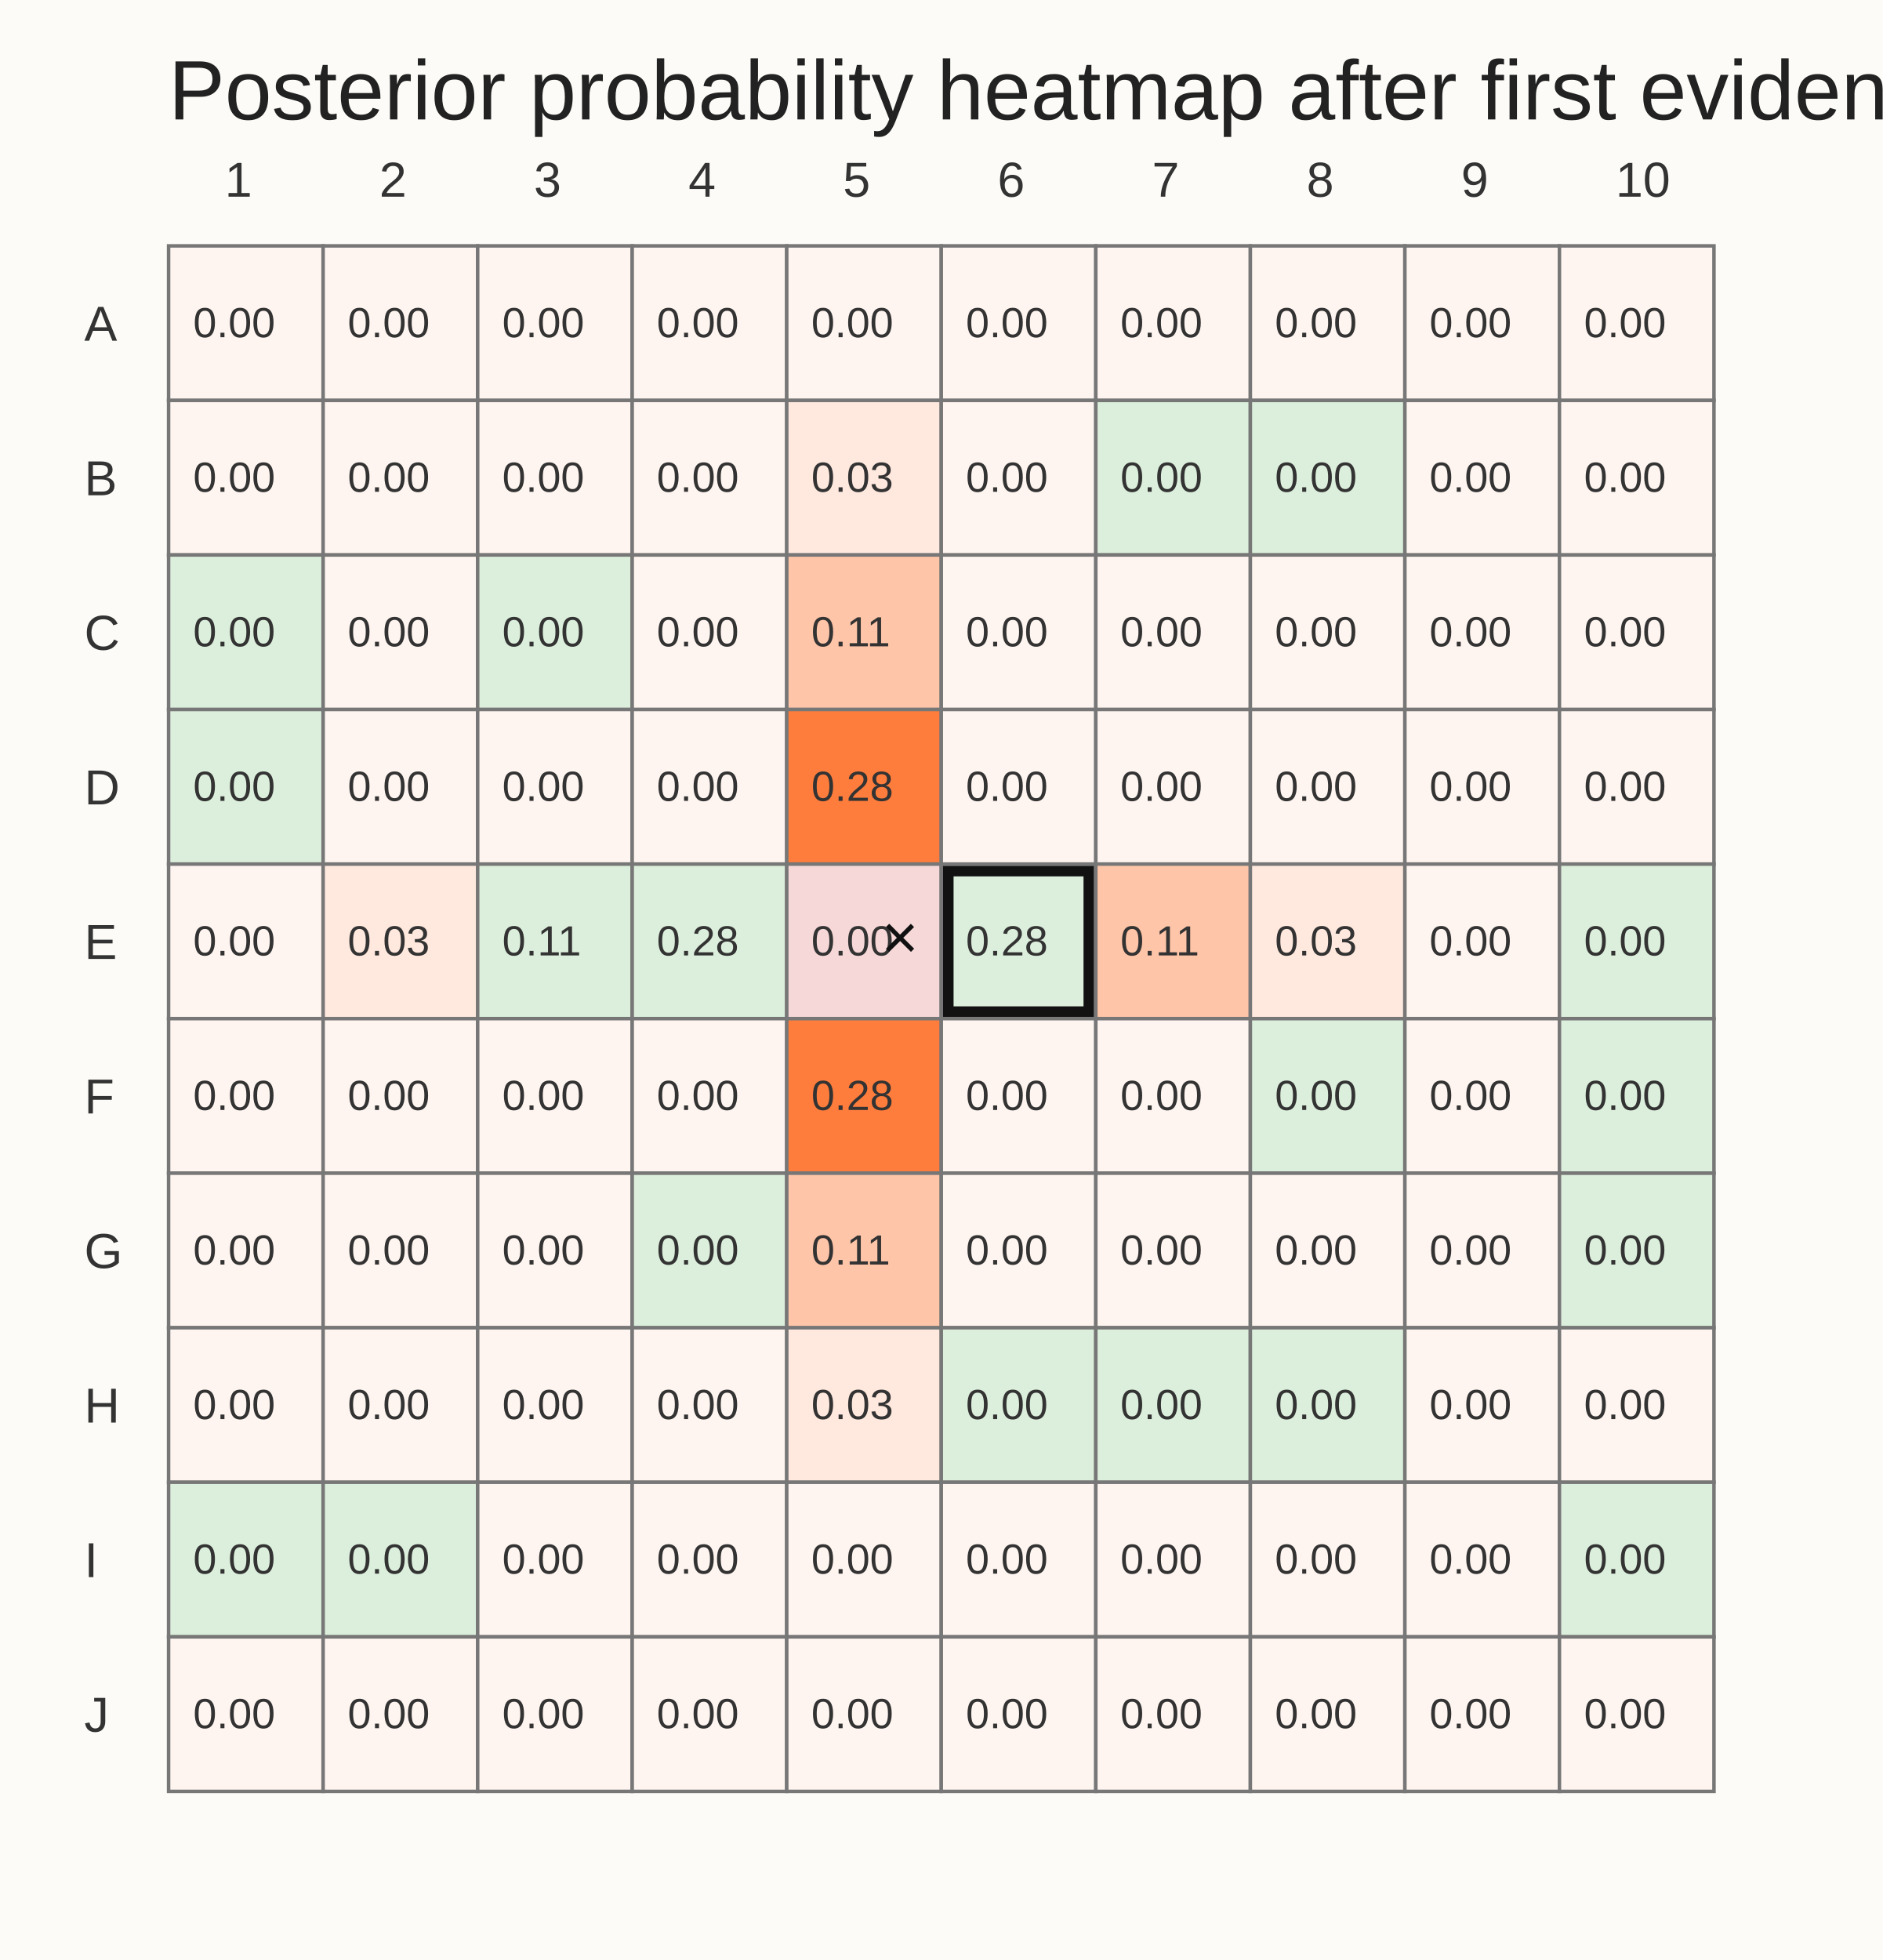
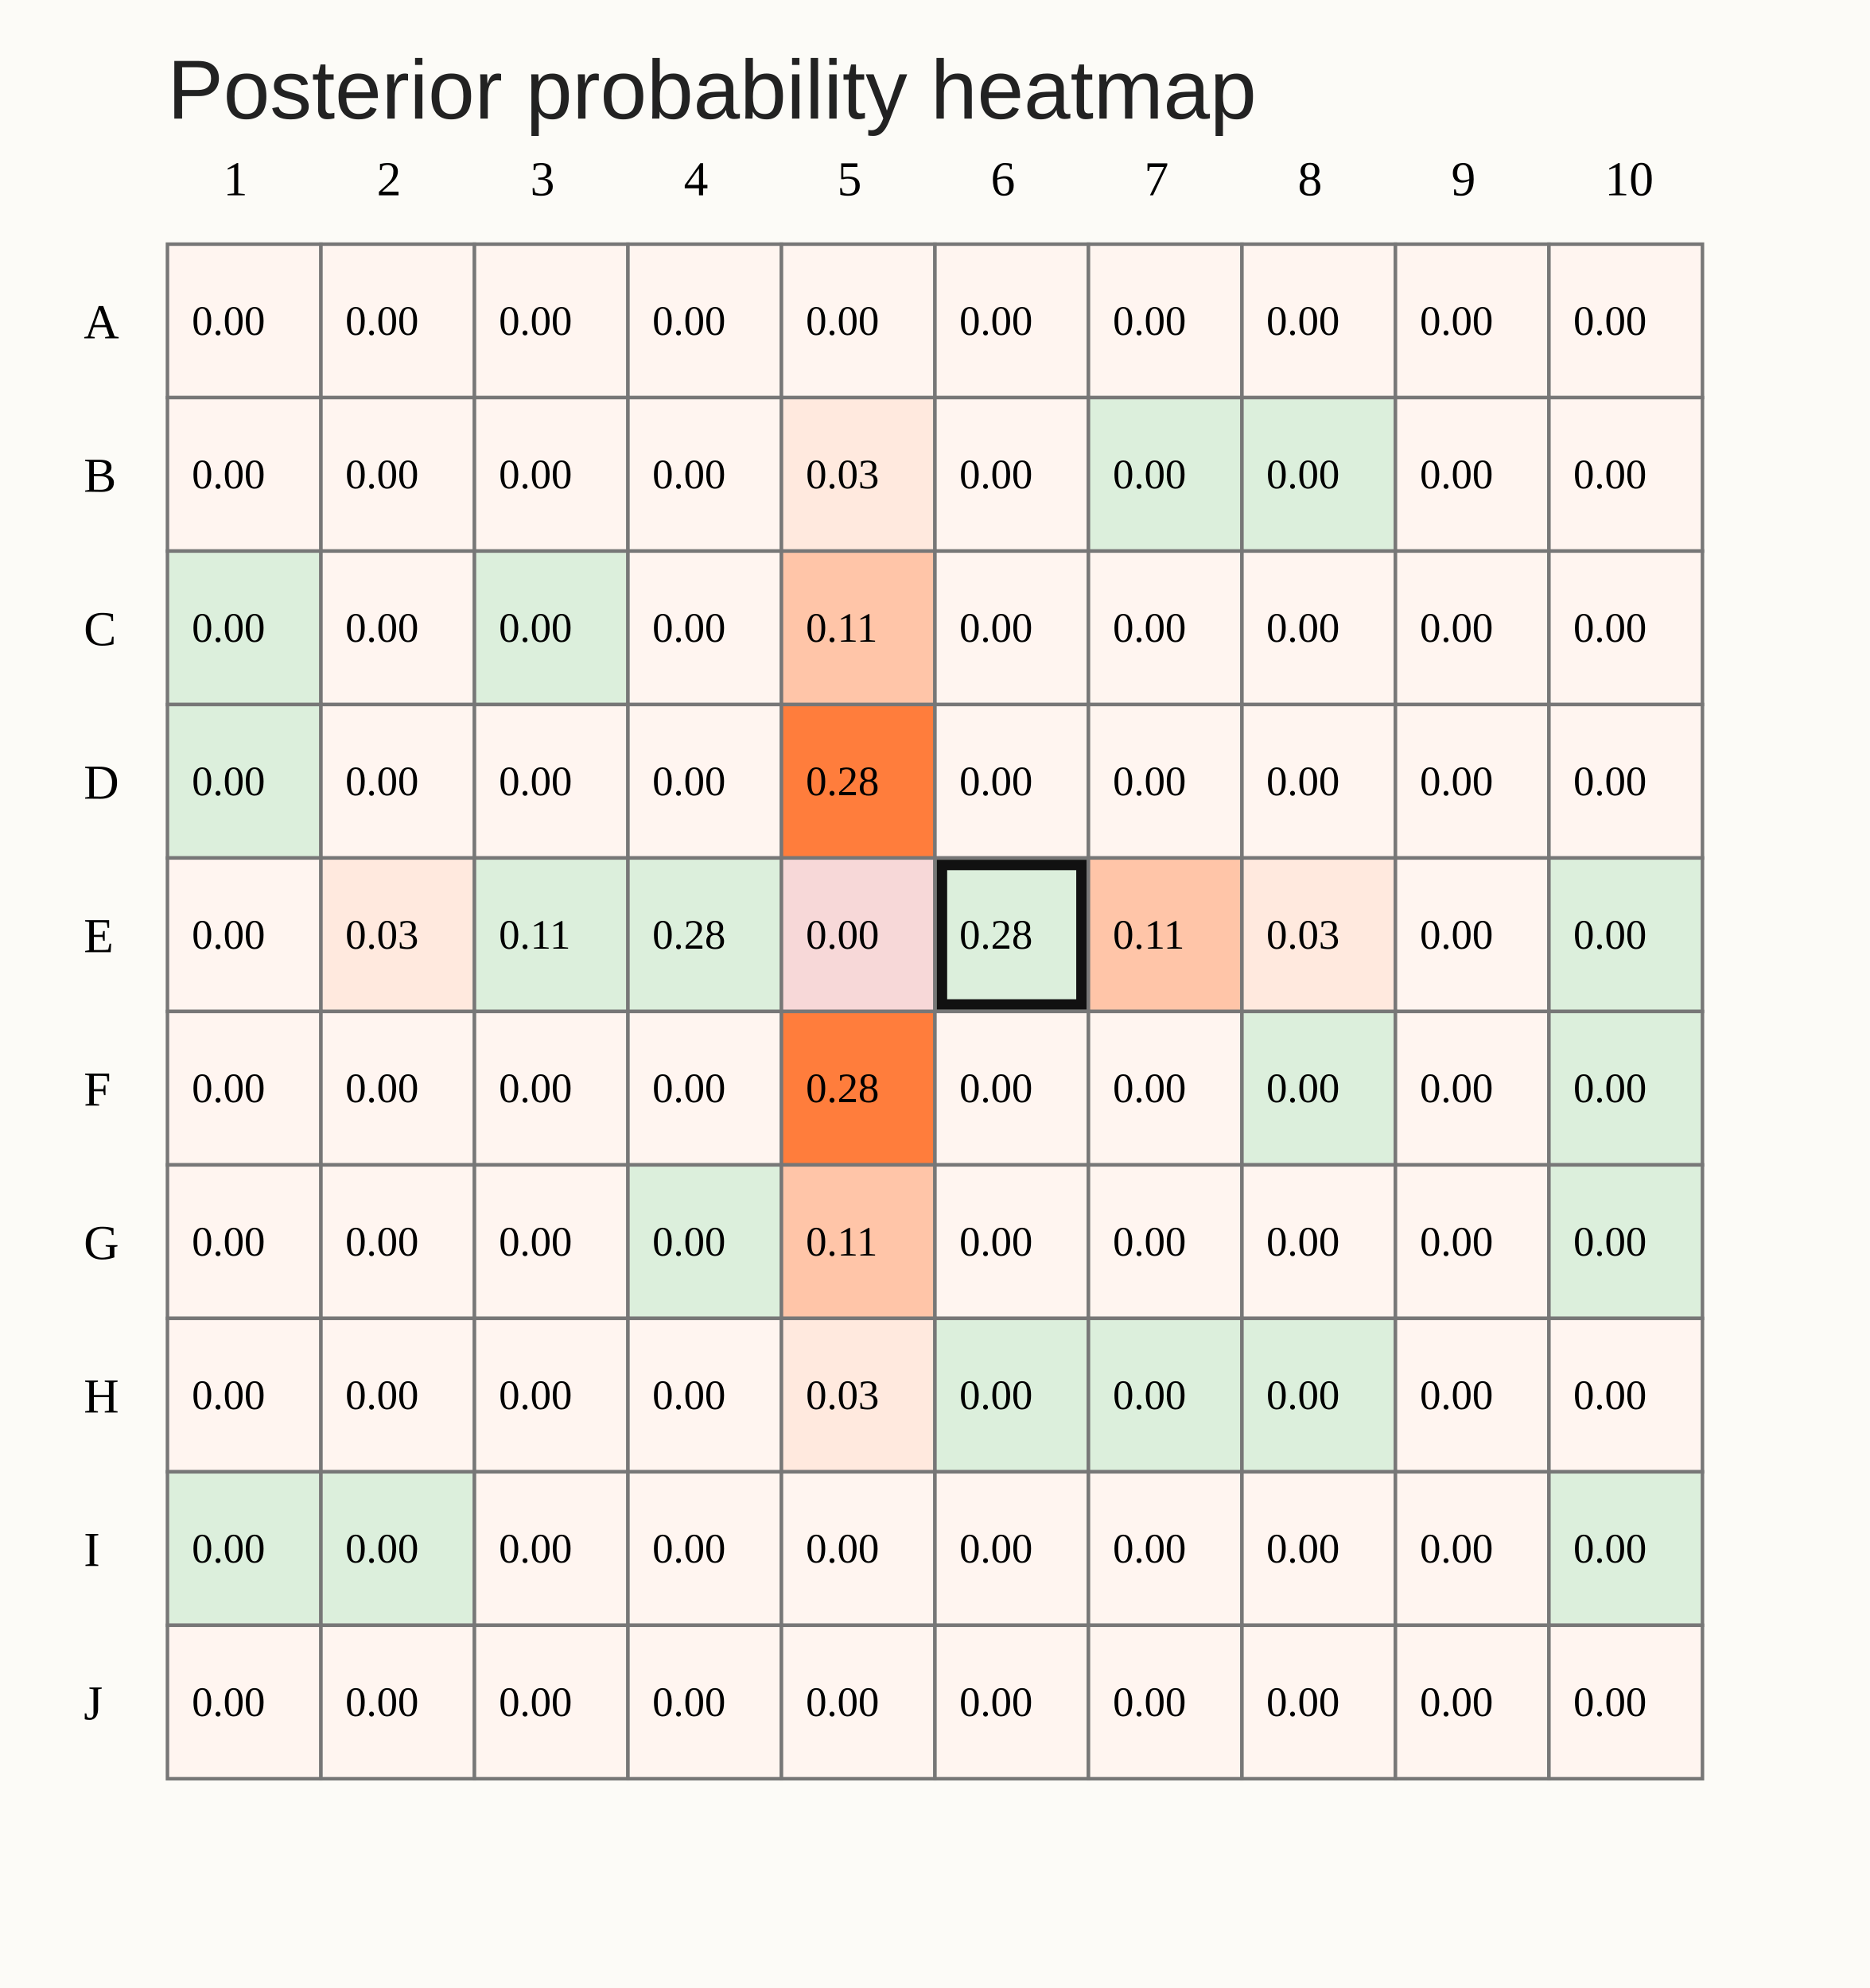
- <svg xmlns="http://www.w3.org/2000/svg" width="536" height="558">
+ <svg xmlns="http://www.w3.org/2000/svg" width="536" height="570">
  <rect width="100%" height="100%" fill="#fcfbf7" />
-   <text x="48" y="34" font-size="24" font-family="Arial" fill="#222">Posterior probability heatmap after first evidence</text>
-   <text x="64" y="56" font-size="14" font-family="Arial" fill="#333">1</text>
-   <text x="24" y="97" font-size="14" font-family="Arial" fill="#333">A</text>
-   <text x="108" y="56" font-size="14" font-family="Arial" fill="#333">2</text>
-   <text x="24" y="141" font-size="14" font-family="Arial" fill="#333">B</text>
-   <text x="152" y="56" font-size="14" font-family="Arial" fill="#333">3</text>
-   <text x="24" y="185" font-size="14" font-family="Arial" fill="#333">C</text>
-   <text x="196" y="56" font-size="14" font-family="Arial" fill="#333">4</text>
-   <text x="24" y="229" font-size="14" font-family="Arial" fill="#333">D</text>
-   <text x="240" y="56" font-size="14" font-family="Arial" fill="#333">5</text>
-   <text x="24" y="273" font-size="14" font-family="Arial" fill="#333">E</text>
-   <text x="284" y="56" font-size="14" font-family="Arial" fill="#333">6</text>
-   <text x="24" y="317" font-size="14" font-family="Arial" fill="#333">F</text>
-   <text x="328" y="56" font-size="14" font-family="Arial" fill="#333">7</text>
-   <text x="24" y="361" font-size="14" font-family="Arial" fill="#333">G</text>
-   <text x="372" y="56" font-size="14" font-family="Arial" fill="#333">8</text>
-   <text x="24" y="405" font-size="14" font-family="Arial" fill="#333">H</text>
-   <text x="416" y="56" font-size="14" font-family="Arial" fill="#333">9</text>
-   <text x="24" y="449" font-size="14" font-family="Arial" fill="#333">I</text>
-   <text x="460" y="56" font-size="14" font-family="Arial" fill="#333">10</text>
-   <text x="24" y="493" font-size="14" font-family="Arial" fill="#333">J</text>
+   <text x="48" y="34" font-size="24" font-family="Arial" fill="#222">Posterior probability heatmap</text>
+   <text x="64" y="56" font-size="14">1</text>
+   <text x="24" y="97" font-size="14">A</text>
+   <text x="108" y="56" font-size="14">2</text>
+   <text x="24" y="141" font-size="14">B</text>
+   <text x="152" y="56" font-size="14">3</text>
+   <text x="24" y="185" font-size="14">C</text>
+   <text x="196" y="56" font-size="14">4</text>
+   <text x="24" y="229" font-size="14">D</text>
+   <text x="240" y="56" font-size="14">5</text>
+   <text x="24" y="273" font-size="14">E</text>
+   <text x="284" y="56" font-size="14">6</text>
+   <text x="24" y="317" font-size="14">F</text>
+   <text x="328" y="56" font-size="14">7</text>
+   <text x="24" y="361" font-size="14">G</text>
+   <text x="372" y="56" font-size="14">8</text>
+   <text x="24" y="405" font-size="14">H</text>
+   <text x="416" y="56" font-size="14">9</text>
+   <text x="24" y="449" font-size="14">I</text>
+   <text x="460" y="56" font-size="14">10</text>
+   <text x="24" y="493" font-size="14">J</text>
  <rect x="48" y="70" width="44" height="44" fill="rgb(255,245,240)" stroke="#777" />
-   <text x="55" y="96" font-size="12" font-family="Arial" fill="#333">0.00</text>
+   <text x="55" y="96" font-size="12">0.00</text>
  <rect x="92" y="70" width="44" height="44" fill="rgb(255,245,240)" stroke="#777" />
-   <text x="99" y="96" font-size="12" font-family="Arial" fill="#333">0.00</text>
+   <text x="99" y="96" font-size="12">0.00</text>
  <rect x="136" y="70" width="44" height="44" fill="rgb(255,245,240)" stroke="#777" />
-   <text x="143" y="96" font-size="12" font-family="Arial" fill="#333">0.00</text>
+   <text x="143" y="96" font-size="12">0.00</text>
  <rect x="180" y="70" width="44" height="44" fill="rgb(255,245,240)" stroke="#777" />
-   <text x="187" y="96" font-size="12" font-family="Arial" fill="#333">0.00</text>
+   <text x="187" y="96" font-size="12">0.00</text>
  <rect x="224" y="70" width="44" height="44" fill="rgb(255,245,240)" stroke="#777" />
-   <text x="231" y="96" font-size="12" font-family="Arial" fill="#333">0.00</text>
+   <text x="231" y="96" font-size="12">0.00</text>
  <rect x="268" y="70" width="44" height="44" fill="rgb(255,245,240)" stroke="#777" />
-   <text x="275" y="96" font-size="12" font-family="Arial" fill="#333">0.00</text>
+   <text x="275" y="96" font-size="12">0.00</text>
  <rect x="312" y="70" width="44" height="44" fill="rgb(255,245,240)" stroke="#777" />
-   <text x="319" y="96" font-size="12" font-family="Arial" fill="#333">0.00</text>
+   <text x="319" y="96" font-size="12">0.00</text>
  <rect x="356" y="70" width="44" height="44" fill="rgb(255,245,240)" stroke="#777" />
-   <text x="363" y="96" font-size="12" font-family="Arial" fill="#333">0.00</text>
+   <text x="363" y="96" font-size="12">0.00</text>
  <rect x="400" y="70" width="44" height="44" fill="rgb(255,245,240)" stroke="#777" />
-   <text x="407" y="96" font-size="12" font-family="Arial" fill="#333">0.00</text>
+   <text x="407" y="96" font-size="12">0.00</text>
  <rect x="444" y="70" width="44" height="44" fill="rgb(255,245,240)" stroke="#777" />
-   <text x="451" y="96" font-size="12" font-family="Arial" fill="#333">0.00</text>
+   <text x="451" y="96" font-size="12">0.00</text>
  <rect x="48" y="114" width="44" height="44" fill="rgb(255,245,240)" stroke="#777" />
-   <text x="55" y="140" font-size="12" font-family="Arial" fill="#333">0.00</text>
+   <text x="55" y="140" font-size="12">0.00</text>
  <rect x="92" y="114" width="44" height="44" fill="rgb(255,245,240)" stroke="#777" />
-   <text x="99" y="140" font-size="12" font-family="Arial" fill="#333">0.00</text>
+   <text x="99" y="140" font-size="12">0.00</text>
  <rect x="136" y="114" width="44" height="44" fill="rgb(255,245,240)" stroke="#777" />
-   <text x="143" y="140" font-size="12" font-family="Arial" fill="#333">0.00</text>
+   <text x="143" y="140" font-size="12">0.00</text>
  <rect x="180" y="114" width="44" height="44" fill="rgb(255,245,240)" stroke="#777" />
-   <text x="187" y="140" font-size="12" font-family="Arial" fill="#333">0.00</text>
+   <text x="187" y="140" font-size="12">0.00</text>
  <rect x="224" y="114" width="44" height="44" fill="rgb(255,233,222)" stroke="#777" />
-   <text x="231" y="140" font-size="12" font-family="Arial" fill="#333">0.03</text>
+   <text x="231" y="140" font-size="12">0.03</text>
  <rect x="268" y="114" width="44" height="44" fill="rgb(255,245,240)" stroke="#777" />
-   <text x="275" y="140" font-size="12" font-family="Arial" fill="#333">0.00</text>
+   <text x="275" y="140" font-size="12">0.00</text>
  <rect x="312" y="114" width="44" height="44" fill="#dcefdc" stroke="#777" />
-   <text x="319" y="140" font-size="12" font-family="Arial" fill="#333">0.00</text>
+   <text x="319" y="140" font-size="12">0.00</text>
  <rect x="356" y="114" width="44" height="44" fill="#dcefdc" stroke="#777" />
-   <text x="363" y="140" font-size="12" font-family="Arial" fill="#333">0.00</text>
+   <text x="363" y="140" font-size="12">0.00</text>
  <rect x="400" y="114" width="44" height="44" fill="rgb(255,245,240)" stroke="#777" />
-   <text x="407" y="140" font-size="12" font-family="Arial" fill="#333">0.00</text>
+   <text x="407" y="140" font-size="12">0.00</text>
  <rect x="444" y="114" width="44" height="44" fill="rgb(255,245,240)" stroke="#777" />
-   <text x="451" y="140" font-size="12" font-family="Arial" fill="#333">0.00</text>
+   <text x="451" y="140" font-size="12">0.00</text>
  <rect x="48" y="158" width="44" height="44" fill="#dcefdc" stroke="#777" />
-   <text x="55" y="184" font-size="12" font-family="Arial" fill="#333">0.00</text>
+   <text x="55" y="184" font-size="12">0.00</text>
  <rect x="92" y="158" width="44" height="44" fill="rgb(255,245,240)" stroke="#777" />
-   <text x="99" y="184" font-size="12" font-family="Arial" fill="#333">0.00</text>
+   <text x="99" y="184" font-size="12">0.00</text>
  <rect x="136" y="158" width="44" height="44" fill="#dcefdc" stroke="#777" />
-   <text x="143" y="184" font-size="12" font-family="Arial" fill="#333">0.00</text>
+   <text x="143" y="184" font-size="12">0.00</text>
  <rect x="180" y="158" width="44" height="44" fill="rgb(255,245,240)" stroke="#777" />
-   <text x="187" y="184" font-size="12" font-family="Arial" fill="#333">0.00</text>
+   <text x="187" y="184" font-size="12">0.00</text>
  <rect x="224" y="158" width="44" height="44" fill="rgb(255,197,168)" stroke="#777" />
-   <text x="231" y="184" font-size="12" font-family="Arial" fill="#333">0.11</text>
+   <text x="231" y="184" font-size="12">0.11</text>
  <rect x="268" y="158" width="44" height="44" fill="rgb(255,245,240)" stroke="#777" />
-   <text x="275" y="184" font-size="12" font-family="Arial" fill="#333">0.00</text>
+   <text x="275" y="184" font-size="12">0.00</text>
  <rect x="312" y="158" width="44" height="44" fill="rgb(255,245,240)" stroke="#777" />
-   <text x="319" y="184" font-size="12" font-family="Arial" fill="#333">0.00</text>
+   <text x="319" y="184" font-size="12">0.00</text>
  <rect x="356" y="158" width="44" height="44" fill="rgb(255,245,240)" stroke="#777" />
-   <text x="363" y="184" font-size="12" font-family="Arial" fill="#333">0.00</text>
+   <text x="363" y="184" font-size="12">0.00</text>
  <rect x="400" y="158" width="44" height="44" fill="rgb(255,245,240)" stroke="#777" />
-   <text x="407" y="184" font-size="12" font-family="Arial" fill="#333">0.00</text>
+   <text x="407" y="184" font-size="12">0.00</text>
  <rect x="444" y="158" width="44" height="44" fill="rgb(255,245,240)" stroke="#777" />
-   <text x="451" y="184" font-size="12" font-family="Arial" fill="#333">0.00</text>
+   <text x="451" y="184" font-size="12">0.00</text>
  <rect x="48" y="202" width="44" height="44" fill="#dcefdc" stroke="#777" />
-   <text x="55" y="228" font-size="12" font-family="Arial" fill="#333">0.00</text>
+   <text x="55" y="228" font-size="12">0.00</text>
  <rect x="92" y="202" width="44" height="44" fill="rgb(255,245,240)" stroke="#777" />
-   <text x="99" y="228" font-size="12" font-family="Arial" fill="#333">0.00</text>
+   <text x="99" y="228" font-size="12">0.00</text>
  <rect x="136" y="202" width="44" height="44" fill="rgb(255,245,240)" stroke="#777" />
-   <text x="143" y="228" font-size="12" font-family="Arial" fill="#333">0.00</text>
+   <text x="143" y="228" font-size="12">0.00</text>
  <rect x="180" y="202" width="44" height="44" fill="rgb(255,245,240)" stroke="#777" />
-   <text x="187" y="228" font-size="12" font-family="Arial" fill="#333">0.00</text>
+   <text x="187" y="228" font-size="12">0.00</text>
  <rect x="224" y="202" width="44" height="44" fill="rgb(255,125,60)" stroke="#777" />
-   <text x="231" y="228" font-size="12" font-family="Arial" fill="#333">0.28</text>
+   <text x="231" y="228" font-size="12">0.28</text>
  <rect x="268" y="202" width="44" height="44" fill="rgb(255,245,240)" stroke="#777" />
-   <text x="275" y="228" font-size="12" font-family="Arial" fill="#333">0.00</text>
+   <text x="275" y="228" font-size="12">0.00</text>
  <rect x="312" y="202" width="44" height="44" fill="rgb(255,245,240)" stroke="#777" />
-   <text x="319" y="228" font-size="12" font-family="Arial" fill="#333">0.00</text>
+   <text x="319" y="228" font-size="12">0.00</text>
  <rect x="356" y="202" width="44" height="44" fill="rgb(255,245,240)" stroke="#777" />
-   <text x="363" y="228" font-size="12" font-family="Arial" fill="#333">0.00</text>
+   <text x="363" y="228" font-size="12">0.00</text>
  <rect x="400" y="202" width="44" height="44" fill="rgb(255,245,240)" stroke="#777" />
-   <text x="407" y="228" font-size="12" font-family="Arial" fill="#333">0.00</text>
+   <text x="407" y="228" font-size="12">0.00</text>
  <rect x="444" y="202" width="44" height="44" fill="rgb(255,245,240)" stroke="#777" />
-   <text x="451" y="228" font-size="12" font-family="Arial" fill="#333">0.00</text>
+   <text x="451" y="228" font-size="12">0.00</text>
  <rect x="48" y="246" width="44" height="44" fill="rgb(255,245,240)" stroke="#777" />
-   <text x="55" y="272" font-size="12" font-family="Arial" fill="#333">0.00</text>
+   <text x="55" y="272" font-size="12">0.00</text>
  <rect x="92" y="246" width="44" height="44" fill="rgb(255,233,222)" stroke="#777" />
-   <text x="99" y="272" font-size="12" font-family="Arial" fill="#333">0.03</text>
+   <text x="99" y="272" font-size="12">0.03</text>
  <rect x="136" y="246" width="44" height="44" fill="#dcefdc" stroke="#777" />
-   <text x="143" y="272" font-size="12" font-family="Arial" fill="#333">0.11</text>
+   <text x="143" y="272" font-size="12">0.11</text>
  <rect x="180" y="246" width="44" height="44" fill="#dcefdc" stroke="#777" />
-   <text x="187" y="272" font-size="12" font-family="Arial" fill="#333">0.28</text>
+   <text x="187" y="272" font-size="12">0.28</text>
  <rect x="224" y="246" width="44" height="44" fill="#f7d8d8" stroke="#777" />
-   <text x="231" y="272" font-size="12" font-family="Arial" fill="#333">0.00</text>
-   <text x="251" y="273" font-size="18" font-family="Arial" fill="#111">×</text>
+   <text x="231" y="272" font-size="12">0.00</text>
  <rect x="268" y="246" width="44" height="44" fill="#dcefdc" stroke="#777" />
-   <text x="275" y="272" font-size="12" font-family="Arial" fill="#333">0.28</text>
+   <text x="275" y="272" font-size="12">0.28</text>
  <rect x="270" y="248" width="40" height="40" fill="none" stroke="#111" stroke-width="3" />
  <rect x="312" y="246" width="44" height="44" fill="rgb(255,197,168)" stroke="#777" />
-   <text x="319" y="272" font-size="12" font-family="Arial" fill="#333">0.11</text>
+   <text x="319" y="272" font-size="12">0.11</text>
  <rect x="356" y="246" width="44" height="44" fill="rgb(255,233,222)" stroke="#777" />
-   <text x="363" y="272" font-size="12" font-family="Arial" fill="#333">0.03</text>
+   <text x="363" y="272" font-size="12">0.03</text>
  <rect x="400" y="246" width="44" height="44" fill="rgb(255,245,240)" stroke="#777" />
-   <text x="407" y="272" font-size="12" font-family="Arial" fill="#333">0.00</text>
+   <text x="407" y="272" font-size="12">0.00</text>
  <rect x="444" y="246" width="44" height="44" fill="#dcefdc" stroke="#777" />
-   <text x="451" y="272" font-size="12" font-family="Arial" fill="#333">0.00</text>
+   <text x="451" y="272" font-size="12">0.00</text>
  <rect x="48" y="290" width="44" height="44" fill="rgb(255,245,240)" stroke="#777" />
-   <text x="55" y="316" font-size="12" font-family="Arial" fill="#333">0.00</text>
+   <text x="55" y="316" font-size="12">0.00</text>
  <rect x="92" y="290" width="44" height="44" fill="rgb(255,245,240)" stroke="#777" />
-   <text x="99" y="316" font-size="12" font-family="Arial" fill="#333">0.00</text>
+   <text x="99" y="316" font-size="12">0.00</text>
  <rect x="136" y="290" width="44" height="44" fill="rgb(255,245,240)" stroke="#777" />
-   <text x="143" y="316" font-size="12" font-family="Arial" fill="#333">0.00</text>
+   <text x="143" y="316" font-size="12">0.00</text>
  <rect x="180" y="290" width="44" height="44" fill="rgb(255,245,240)" stroke="#777" />
-   <text x="187" y="316" font-size="12" font-family="Arial" fill="#333">0.00</text>
+   <text x="187" y="316" font-size="12">0.00</text>
  <rect x="224" y="290" width="44" height="44" fill="rgb(255,125,60)" stroke="#777" />
-   <text x="231" y="316" font-size="12" font-family="Arial" fill="#333">0.28</text>
+   <text x="231" y="316" font-size="12">0.28</text>
  <rect x="268" y="290" width="44" height="44" fill="rgb(255,245,240)" stroke="#777" />
-   <text x="275" y="316" font-size="12" font-family="Arial" fill="#333">0.00</text>
+   <text x="275" y="316" font-size="12">0.00</text>
  <rect x="312" y="290" width="44" height="44" fill="rgb(255,245,240)" stroke="#777" />
-   <text x="319" y="316" font-size="12" font-family="Arial" fill="#333">0.00</text>
+   <text x="319" y="316" font-size="12">0.00</text>
  <rect x="356" y="290" width="44" height="44" fill="#dcefdc" stroke="#777" />
-   <text x="363" y="316" font-size="12" font-family="Arial" fill="#333">0.00</text>
+   <text x="363" y="316" font-size="12">0.00</text>
  <rect x="400" y="290" width="44" height="44" fill="rgb(255,245,240)" stroke="#777" />
-   <text x="407" y="316" font-size="12" font-family="Arial" fill="#333">0.00</text>
+   <text x="407" y="316" font-size="12">0.00</text>
  <rect x="444" y="290" width="44" height="44" fill="#dcefdc" stroke="#777" />
-   <text x="451" y="316" font-size="12" font-family="Arial" fill="#333">0.00</text>
+   <text x="451" y="316" font-size="12">0.00</text>
  <rect x="48" y="334" width="44" height="44" fill="rgb(255,245,240)" stroke="#777" />
-   <text x="55" y="360" font-size="12" font-family="Arial" fill="#333">0.00</text>
+   <text x="55" y="360" font-size="12">0.00</text>
  <rect x="92" y="334" width="44" height="44" fill="rgb(255,245,240)" stroke="#777" />
-   <text x="99" y="360" font-size="12" font-family="Arial" fill="#333">0.00</text>
+   <text x="99" y="360" font-size="12">0.00</text>
  <rect x="136" y="334" width="44" height="44" fill="rgb(255,245,240)" stroke="#777" />
-   <text x="143" y="360" font-size="12" font-family="Arial" fill="#333">0.00</text>
+   <text x="143" y="360" font-size="12">0.00</text>
  <rect x="180" y="334" width="44" height="44" fill="#dcefdc" stroke="#777" />
-   <text x="187" y="360" font-size="12" font-family="Arial" fill="#333">0.00</text>
+   <text x="187" y="360" font-size="12">0.00</text>
  <rect x="224" y="334" width="44" height="44" fill="rgb(255,197,168)" stroke="#777" />
-   <text x="231" y="360" font-size="12" font-family="Arial" fill="#333">0.11</text>
+   <text x="231" y="360" font-size="12">0.11</text>
  <rect x="268" y="334" width="44" height="44" fill="rgb(255,245,240)" stroke="#777" />
-   <text x="275" y="360" font-size="12" font-family="Arial" fill="#333">0.00</text>
+   <text x="275" y="360" font-size="12">0.00</text>
  <rect x="312" y="334" width="44" height="44" fill="rgb(255,245,240)" stroke="#777" />
-   <text x="319" y="360" font-size="12" font-family="Arial" fill="#333">0.00</text>
+   <text x="319" y="360" font-size="12">0.00</text>
  <rect x="356" y="334" width="44" height="44" fill="rgb(255,245,240)" stroke="#777" />
-   <text x="363" y="360" font-size="12" font-family="Arial" fill="#333">0.00</text>
+   <text x="363" y="360" font-size="12">0.00</text>
  <rect x="400" y="334" width="44" height="44" fill="rgb(255,245,240)" stroke="#777" />
-   <text x="407" y="360" font-size="12" font-family="Arial" fill="#333">0.00</text>
+   <text x="407" y="360" font-size="12">0.00</text>
  <rect x="444" y="334" width="44" height="44" fill="#dcefdc" stroke="#777" />
-   <text x="451" y="360" font-size="12" font-family="Arial" fill="#333">0.00</text>
+   <text x="451" y="360" font-size="12">0.00</text>
  <rect x="48" y="378" width="44" height="44" fill="rgb(255,245,240)" stroke="#777" />
-   <text x="55" y="404" font-size="12" font-family="Arial" fill="#333">0.00</text>
+   <text x="55" y="404" font-size="12">0.00</text>
  <rect x="92" y="378" width="44" height="44" fill="rgb(255,245,240)" stroke="#777" />
-   <text x="99" y="404" font-size="12" font-family="Arial" fill="#333">0.00</text>
+   <text x="99" y="404" font-size="12">0.00</text>
  <rect x="136" y="378" width="44" height="44" fill="rgb(255,245,240)" stroke="#777" />
-   <text x="143" y="404" font-size="12" font-family="Arial" fill="#333">0.00</text>
+   <text x="143" y="404" font-size="12">0.00</text>
  <rect x="180" y="378" width="44" height="44" fill="rgb(255,245,240)" stroke="#777" />
-   <text x="187" y="404" font-size="12" font-family="Arial" fill="#333">0.00</text>
+   <text x="187" y="404" font-size="12">0.00</text>
  <rect x="224" y="378" width="44" height="44" fill="rgb(255,233,222)" stroke="#777" />
-   <text x="231" y="404" font-size="12" font-family="Arial" fill="#333">0.03</text>
+   <text x="231" y="404" font-size="12">0.03</text>
  <rect x="268" y="378" width="44" height="44" fill="#dcefdc" stroke="#777" />
-   <text x="275" y="404" font-size="12" font-family="Arial" fill="#333">0.00</text>
+   <text x="275" y="404" font-size="12">0.00</text>
  <rect x="312" y="378" width="44" height="44" fill="#dcefdc" stroke="#777" />
-   <text x="319" y="404" font-size="12" font-family="Arial" fill="#333">0.00</text>
+   <text x="319" y="404" font-size="12">0.00</text>
  <rect x="356" y="378" width="44" height="44" fill="#dcefdc" stroke="#777" />
-   <text x="363" y="404" font-size="12" font-family="Arial" fill="#333">0.00</text>
+   <text x="363" y="404" font-size="12">0.00</text>
  <rect x="400" y="378" width="44" height="44" fill="rgb(255,245,240)" stroke="#777" />
-   <text x="407" y="404" font-size="12" font-family="Arial" fill="#333">0.00</text>
+   <text x="407" y="404" font-size="12">0.00</text>
  <rect x="444" y="378" width="44" height="44" fill="rgb(255,245,240)" stroke="#777" />
-   <text x="451" y="404" font-size="12" font-family="Arial" fill="#333">0.00</text>
+   <text x="451" y="404" font-size="12">0.00</text>
  <rect x="48" y="422" width="44" height="44" fill="#dcefdc" stroke="#777" />
-   <text x="55" y="448" font-size="12" font-family="Arial" fill="#333">0.00</text>
+   <text x="55" y="448" font-size="12">0.00</text>
  <rect x="92" y="422" width="44" height="44" fill="#dcefdc" stroke="#777" />
-   <text x="99" y="448" font-size="12" font-family="Arial" fill="#333">0.00</text>
+   <text x="99" y="448" font-size="12">0.00</text>
  <rect x="136" y="422" width="44" height="44" fill="rgb(255,245,240)" stroke="#777" />
-   <text x="143" y="448" font-size="12" font-family="Arial" fill="#333">0.00</text>
+   <text x="143" y="448" font-size="12">0.00</text>
  <rect x="180" y="422" width="44" height="44" fill="rgb(255,245,240)" stroke="#777" />
-   <text x="187" y="448" font-size="12" font-family="Arial" fill="#333">0.00</text>
+   <text x="187" y="448" font-size="12">0.00</text>
  <rect x="224" y="422" width="44" height="44" fill="rgb(255,245,240)" stroke="#777" />
-   <text x="231" y="448" font-size="12" font-family="Arial" fill="#333">0.00</text>
+   <text x="231" y="448" font-size="12">0.00</text>
  <rect x="268" y="422" width="44" height="44" fill="rgb(255,245,240)" stroke="#777" />
-   <text x="275" y="448" font-size="12" font-family="Arial" fill="#333">0.00</text>
+   <text x="275" y="448" font-size="12">0.00</text>
  <rect x="312" y="422" width="44" height="44" fill="rgb(255,245,240)" stroke="#777" />
-   <text x="319" y="448" font-size="12" font-family="Arial" fill="#333">0.00</text>
+   <text x="319" y="448" font-size="12">0.00</text>
  <rect x="356" y="422" width="44" height="44" fill="rgb(255,245,240)" stroke="#777" />
-   <text x="363" y="448" font-size="12" font-family="Arial" fill="#333">0.00</text>
+   <text x="363" y="448" font-size="12">0.00</text>
  <rect x="400" y="422" width="44" height="44" fill="rgb(255,245,240)" stroke="#777" />
-   <text x="407" y="448" font-size="12" font-family="Arial" fill="#333">0.00</text>
+   <text x="407" y="448" font-size="12">0.00</text>
  <rect x="444" y="422" width="44" height="44" fill="#dcefdc" stroke="#777" />
-   <text x="451" y="448" font-size="12" font-family="Arial" fill="#333">0.00</text>
+   <text x="451" y="448" font-size="12">0.00</text>
  <rect x="48" y="466" width="44" height="44" fill="rgb(255,245,240)" stroke="#777" />
-   <text x="55" y="492" font-size="12" font-family="Arial" fill="#333">0.00</text>
+   <text x="55" y="492" font-size="12">0.00</text>
  <rect x="92" y="466" width="44" height="44" fill="rgb(255,245,240)" stroke="#777" />
-   <text x="99" y="492" font-size="12" font-family="Arial" fill="#333">0.00</text>
+   <text x="99" y="492" font-size="12">0.00</text>
  <rect x="136" y="466" width="44" height="44" fill="rgb(255,245,240)" stroke="#777" />
-   <text x="143" y="492" font-size="12" font-family="Arial" fill="#333">0.00</text>
+   <text x="143" y="492" font-size="12">0.00</text>
  <rect x="180" y="466" width="44" height="44" fill="rgb(255,245,240)" stroke="#777" />
-   <text x="187" y="492" font-size="12" font-family="Arial" fill="#333">0.00</text>
+   <text x="187" y="492" font-size="12">0.00</text>
  <rect x="224" y="466" width="44" height="44" fill="rgb(255,245,240)" stroke="#777" />
-   <text x="231" y="492" font-size="12" font-family="Arial" fill="#333">0.00</text>
+   <text x="231" y="492" font-size="12">0.00</text>
  <rect x="268" y="466" width="44" height="44" fill="rgb(255,245,240)" stroke="#777" />
-   <text x="275" y="492" font-size="12" font-family="Arial" fill="#333">0.00</text>
+   <text x="275" y="492" font-size="12">0.00</text>
  <rect x="312" y="466" width="44" height="44" fill="rgb(255,245,240)" stroke="#777" />
-   <text x="319" y="492" font-size="12" font-family="Arial" fill="#333">0.00</text>
+   <text x="319" y="492" font-size="12">0.00</text>
  <rect x="356" y="466" width="44" height="44" fill="rgb(255,245,240)" stroke="#777" />
-   <text x="363" y="492" font-size="12" font-family="Arial" fill="#333">0.00</text>
+   <text x="363" y="492" font-size="12">0.00</text>
  <rect x="400" y="466" width="44" height="44" fill="rgb(255,245,240)" stroke="#777" />
-   <text x="407" y="492" font-size="12" font-family="Arial" fill="#333">0.00</text>
+   <text x="407" y="492" font-size="12">0.00</text>
  <rect x="444" y="466" width="44" height="44" fill="rgb(255,245,240)" stroke="#777" />
-   <text x="451" y="492" font-size="12" font-family="Arial" fill="#333">0.00</text>
+   <text x="451" y="492" font-size="12">0.00</text>
</svg>
